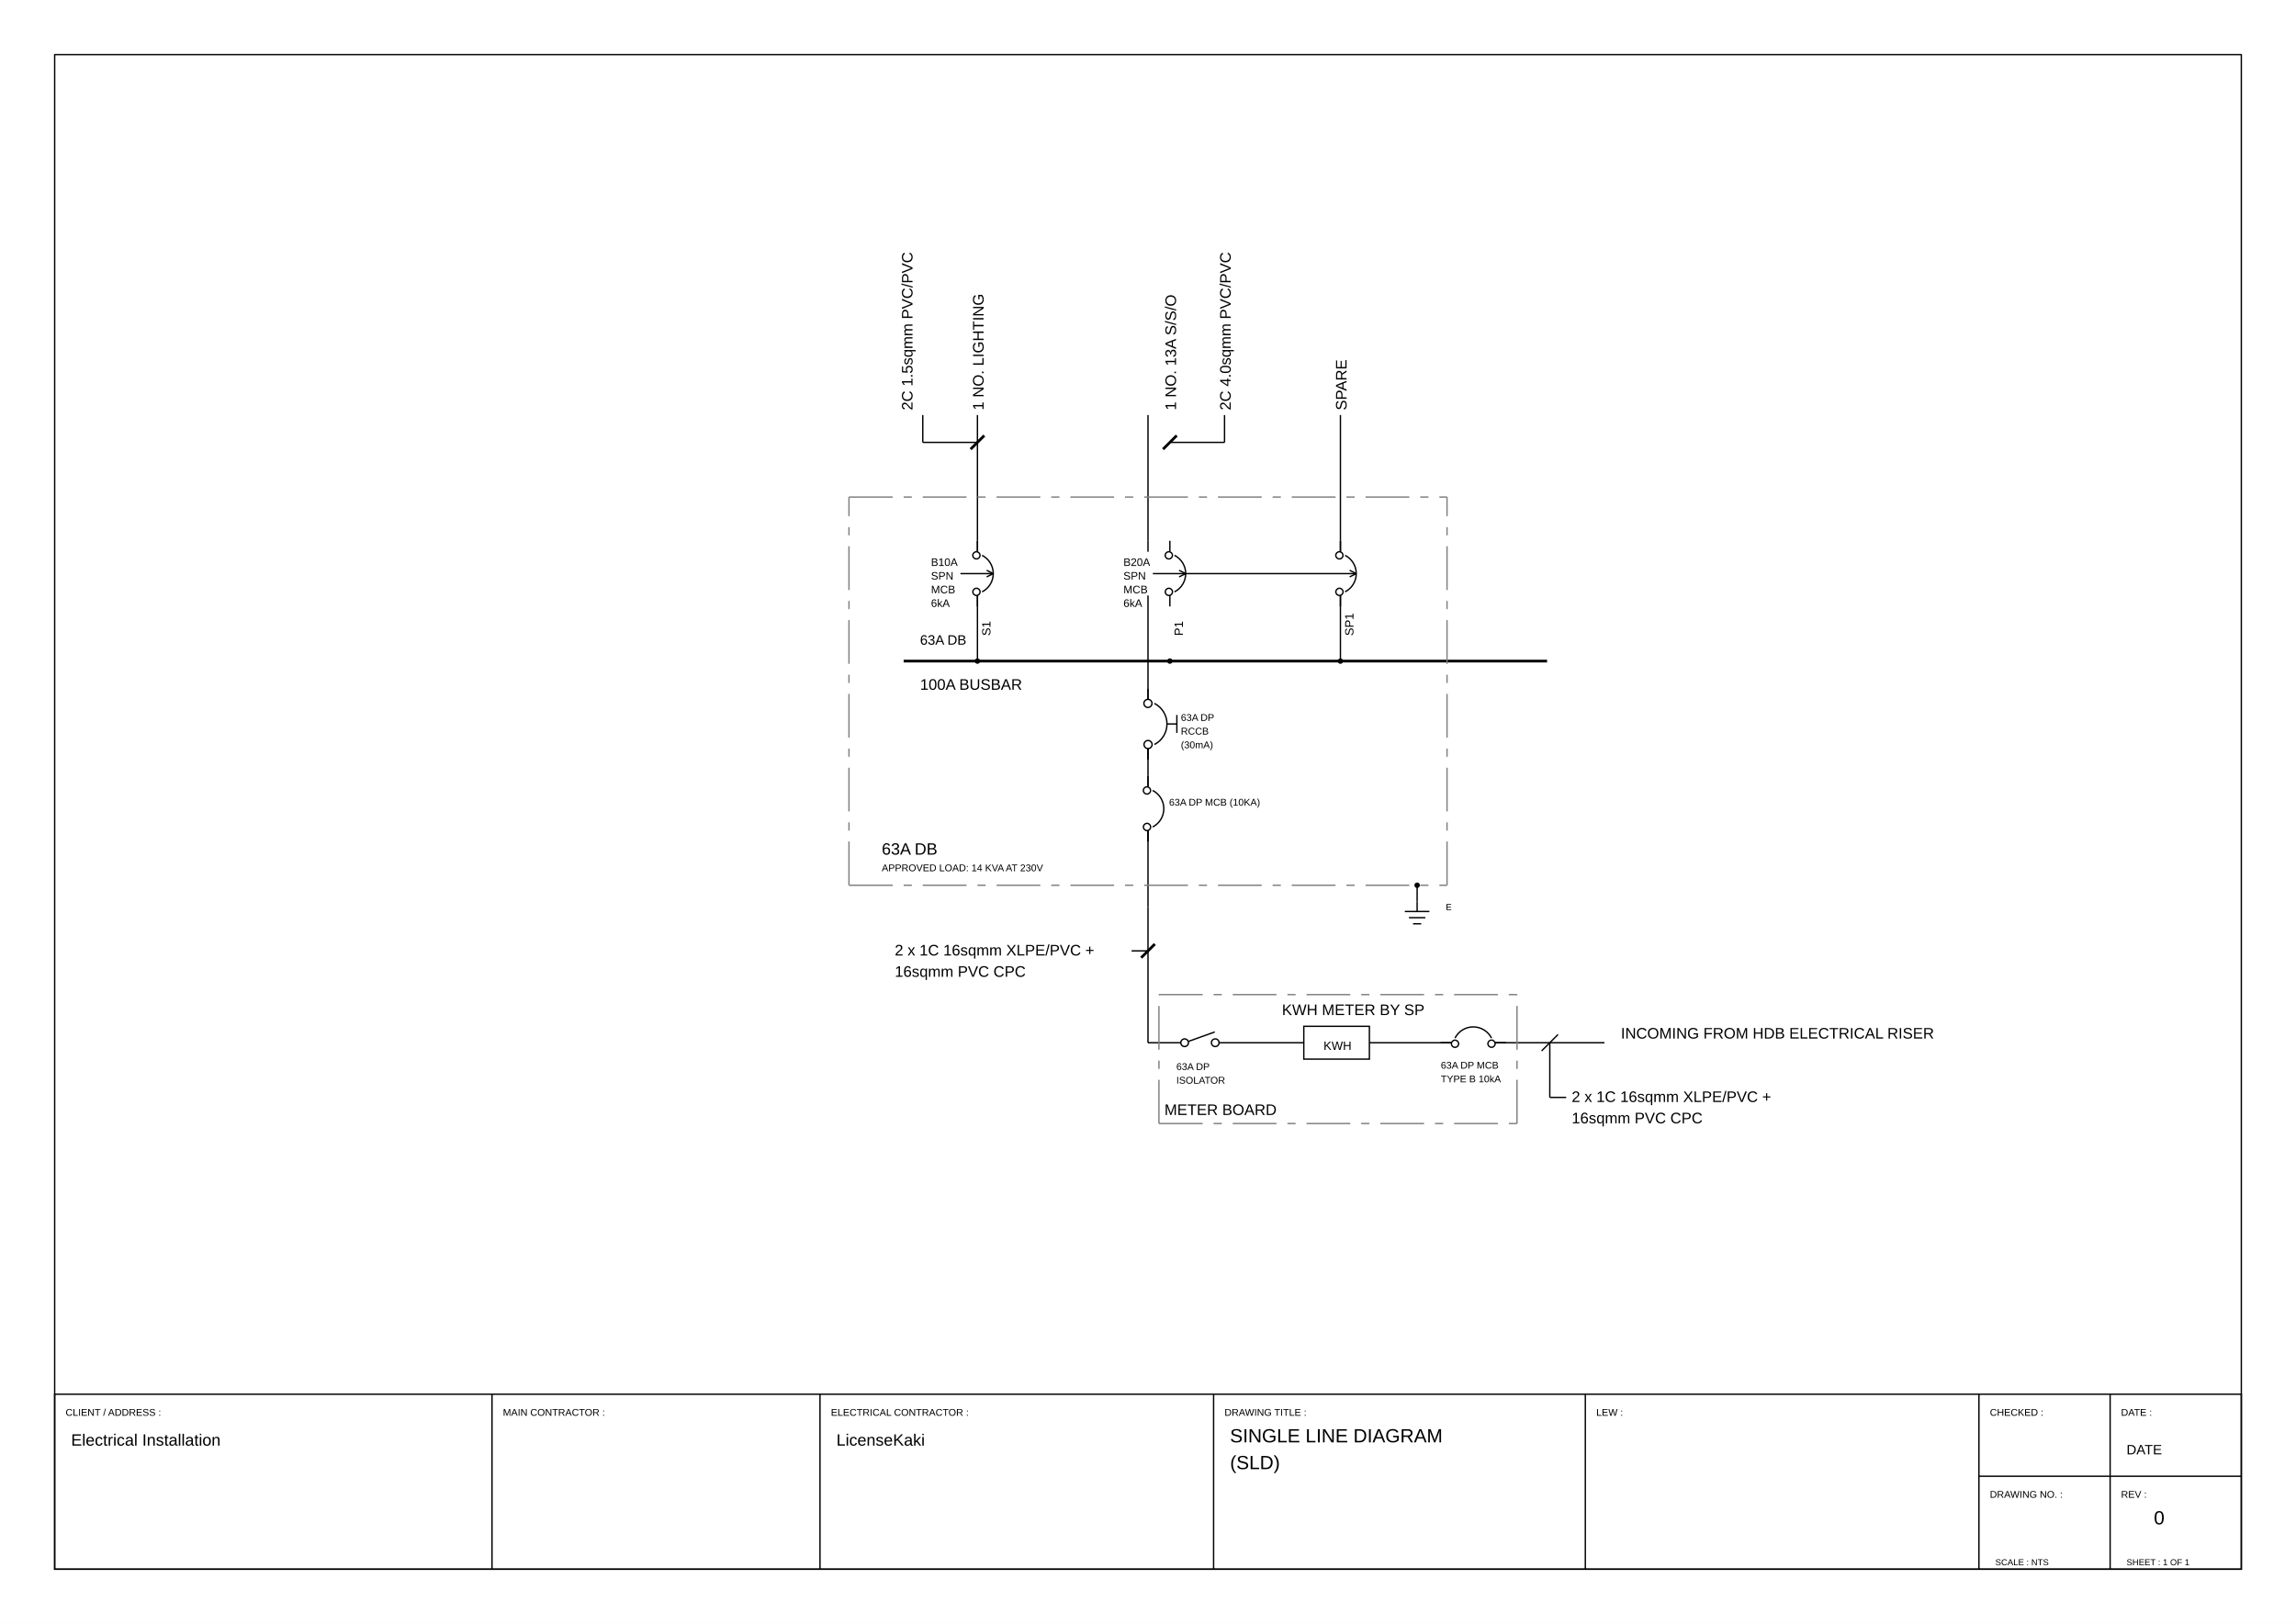
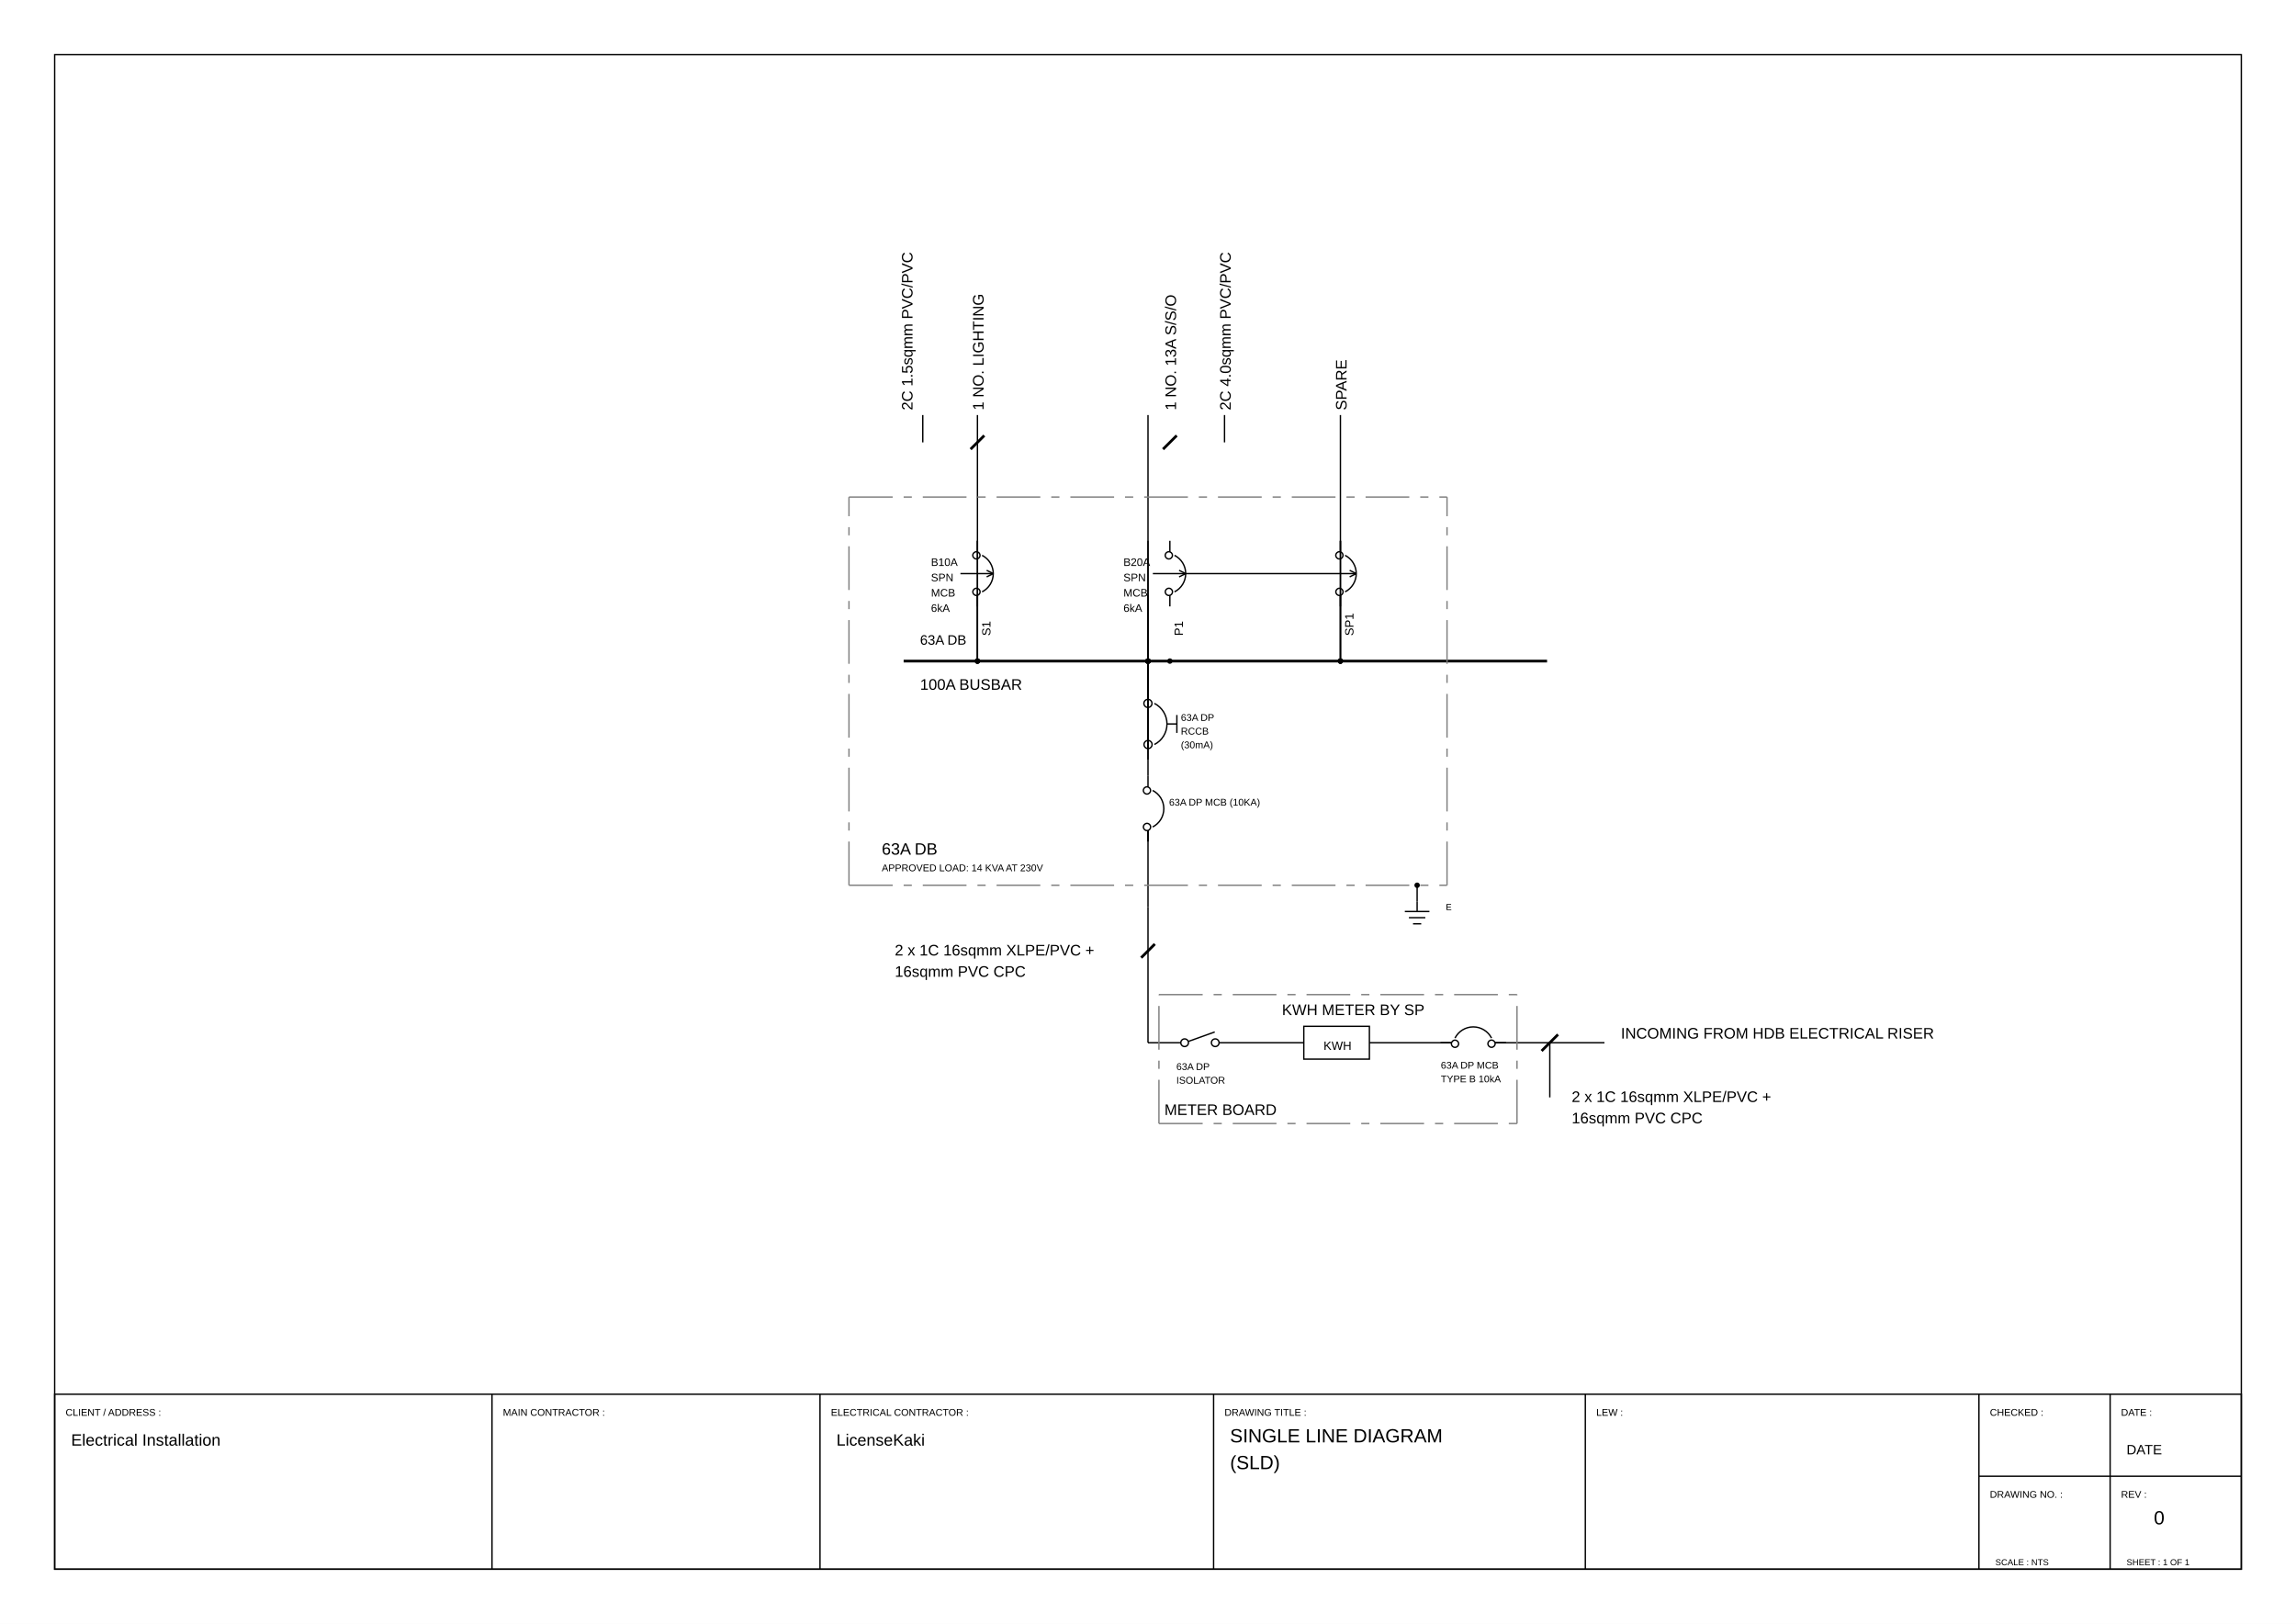
<svg xmlns="http://www.w3.org/2000/svg" viewBox="0 0 420.0 297.0" width="420.0mm" height="297.0mm">
  <rect width="420.0" height="297.0" fill="white" />
  <polygon points="10.00,287.00 410.00,287.00 410.00,10.00 10.00,10.00" stroke="#000000" stroke-width="0.25" fill="none" />
  <polygon points="10.00,287.00 410.00,287.00 410.00,255.00 10.00,255.00" stroke="#000000" stroke-width="0.25" fill="none" />
  <line x1="90.00" y1="255.00" x2="90.00" y2="287.00" stroke="#000000" stroke-width="0.25" fill="none" />
  <line x1="150.00" y1="255.00" x2="150.00" y2="287.00" stroke="#000000" stroke-width="0.25" fill="none" />
  <line x1="222.00" y1="255.00" x2="222.00" y2="287.00" stroke="#000000" stroke-width="0.25" fill="none" />
  <line x1="290.00" y1="255.00" x2="290.00" y2="287.00" stroke="#000000" stroke-width="0.25" fill="none" />
  <line x1="362.00" y1="255.00" x2="362.00" y2="287.00" stroke="#000000" stroke-width="0.25" fill="none" />
  <line x1="362.00" y1="270.00" x2="410.00" y2="270.00" stroke="#000000" stroke-width="0.25" fill="none" />
  <line x1="386.00" y1="255.00" x2="386.00" y2="287.00" stroke="#000000" stroke-width="0.25" fill="none" />
  <text x="12.00" y="258.94" font-family="Arial, Helvetica, sans-serif" font-size="1.8" fill="#000000">CLIENT / ADDRESS :</text>
  <text x="92.00" y="258.94" font-family="Arial, Helvetica, sans-serif" font-size="1.8" fill="#000000">MAIN CONTRACTOR :</text>
  <text x="152.00" y="258.94" font-family="Arial, Helvetica, sans-serif" font-size="1.8" fill="#000000">ELECTRICAL CONTRACTOR :</text>
  <text x="224.00" y="258.94" font-family="Arial, Helvetica, sans-serif" font-size="1.8" fill="#000000">DRAWING TITLE :</text>
  <text x="292.00" y="258.94" font-family="Arial, Helvetica, sans-serif" font-size="1.8" fill="#000000">LEW :</text>
  <text x="364.00" y="258.94" font-family="Arial, Helvetica, sans-serif" font-size="1.8" fill="#000000">CHECKED :</text>
  <text x="388.00" y="258.94" font-family="Arial, Helvetica, sans-serif" font-size="1.8" fill="#000000">DATE :</text>
  <text x="364.00" y="273.94" font-family="Arial, Helvetica, sans-serif" font-size="1.8" fill="#000000">DRAWING NO. :</text>
  <text x="388.00" y="273.94" font-family="Arial, Helvetica, sans-serif" font-size="1.8" fill="#000000">REV :</text>
  <circle cx="222.30" cy="190.71" r="0.70" stroke="#000000" stroke-width="0.25" fill="none" />
  <circle cx="216.70" cy="190.71" r="0.70" stroke="#000000" stroke-width="0.25" fill="none" />
  <polyline points="217.36,190.48 222.21,188.74" stroke="#000000" stroke-width="0.25" fill="none" />
  <text x="215.18" y="195.70" font-family="Arial, Helvetica, sans-serif" font-size="1.8" fill="#000000">
    <tspan x="215.18">63A DP</tspan>
    <tspan x="215.18" dy="2.5">ISOLATOR</tspan>
  </text>
  <polygon points="238.50,187.71 250.50,187.71 250.50,193.71 238.50,193.71" stroke="#000000" stroke-width="0.25" fill="none" />
  <text x="242.10" y="192.02" font-family="Arial, Helvetica, sans-serif" font-size="2.2" fill="#000000">KWH</text>
  <text x="234.50" y="185.65" font-family="Arial, Helvetica, sans-serif" font-size="2.8" fill="#000000">KWH METER BY SP</text>
  <path d="M 272.84,189.86 A 3.75,3.75 0 0,0 266.16,189.86" stroke="#000000" stroke-width="0.25" fill="none" />
  <circle cx="266.16" cy="190.90" r="0.66" stroke="#000000" stroke-width="0.25" fill="none" />
  <circle cx="272.84" cy="190.89" r="0.66" stroke="#000000" stroke-width="0.25" fill="none" />
  <line x1="265.50" y1="190.71" x2="263.50" y2="190.71" stroke="#000000" stroke-width="0.25" fill="none" />
  <line x1="273.50" y1="190.71" x2="275.50" y2="190.71" stroke="#000000" stroke-width="0.25" fill="none" />
  <text x="263.56" y="195.45" font-family="Arial, Helvetica, sans-serif" font-size="1.8" fill="#000000">
    <tspan x="263.56">63A DP MCB</tspan>
    <tspan x="263.56" dy="2.5">TYPE B 10kA</tspan>
  </text>
  <text x="296.50" y="189.95" font-family="Arial, Helvetica, sans-serif" font-size="2.8" fill="#000000">INCOMING FROM HDB ELECTRICAL RISER</text>
  <text x="287.50" y="201.55" font-family="Arial, Helvetica, sans-serif" font-size="2.8" fill="#000000">
    <tspan x="287.50">2 x 1C 16sqmm XLPE/PVC +</tspan>
    <tspan x="287.50" dy="3.9">16sqmm PVC CPC</tspan>
  </text>
  <text x="163.68" y="174.75" font-family="Arial, Helvetica, sans-serif" font-size="2.8" fill="#000000">
    <tspan x="163.68">2 x 1C 16sqmm XLPE/PVC +</tspan>
    <tspan x="163.68" dy="3.9">16sqmm PVC CPC</tspan>
  </text>
  <text x="213.00" y="203.93" font-family="Arial, Helvetica, sans-serif" font-size="2.8" fill="#000000">METER BOARD</text>
  <path d="M 210.85,151.25 A 3.75,3.75 0 0,0 210.85,144.57" stroke="#000000" stroke-width="0.25" fill="none" />
  <circle cx="209.81" cy="144.57" r="0.66" stroke="#000000" stroke-width="0.25" fill="none" />
  <circle cx="209.82" cy="151.25" r="0.66" stroke="#000000" stroke-width="0.25" fill="none" />
  <line x1="210.00" y1="151.91" x2="210.00" y2="153.91" stroke="#000000" stroke-width="0.25" fill="none" />
  <line x1="210.00" y1="143.91" x2="210.00" y2="141.91" stroke="#000000" stroke-width="0.25" fill="none" />
  <text x="213.85" y="147.35" font-family="Arial, Helvetica, sans-serif" font-size="1.8" fill="#000000">63A DP MCB (10KA)</text>
  <path d="M 211.17,136.17 A 4.22,4.22 0 0,0 211.17,128.65" stroke="#000000" stroke-width="0.25" fill="none" />
  <circle cx="209.99" cy="128.65" r="0.74" stroke="#000000" stroke-width="0.25" fill="none" />
  <circle cx="210.01" cy="136.17" r="0.74" stroke="#000000" stroke-width="0.25" fill="none" />
  <line x1="213.47" y1="132.41" x2="215.28" y2="132.41" stroke="#000000" stroke-width="0.25" fill="none" />
  <line x1="215.28" y1="134.05" x2="215.28" y2="130.77" stroke="#000000" stroke-width="0.25" fill="none" />
  <line x1="210.00" y1="136.91" x2="210.00" y2="138.91" stroke="#000000" stroke-width="0.25" fill="none" />
  <line x1="210.00" y1="127.91" x2="210.00" y2="125.91" stroke="#000000" stroke-width="0.25" fill="none" />
  <text x="216.01" y="131.85" font-family="Arial, Helvetica, sans-serif" font-size="1.8" fill="#000000">
    <tspan x="216.01">63A DP</tspan>
    <tspan x="216.01" dy="2.5">RCCB </tspan>
    <tspan x="216.01" dy="2.5">(30mA)</tspan>
  </text>
  <line x1="165.30" y1="120.91" x2="283.00" y2="120.91" stroke="#000000" stroke-width="0.50" fill="none" />
  <text x="168.30" y="117.91" font-family="Arial, Helvetica, sans-serif" font-size="2.5" fill="#000000">63A DB</text>
  <text x="168.30" y="126.15" font-family="Arial, Helvetica, sans-serif" font-size="2.8" fill="#000000">100A BUSBAR</text>
  <text x="180.30" y="117.17" font-family="Arial, Helvetica, sans-serif" font-size="2.2" fill="#000000" transform="rotate(-90.0,180.30,116.29)">S1</text>
  <path d="M 179.65,108.25 A 3.75,3.75 0 0,0 179.65,101.57" stroke="#000000" stroke-width="0.25" fill="none" />
  <circle cx="178.61" cy="101.57" r="0.66" stroke="#000000" stroke-width="0.25" fill="none" />
  <circle cx="178.62" cy="108.25" r="0.66" stroke="#000000" stroke-width="0.25" fill="none" />
  <line x1="178.80" y1="108.91" x2="178.80" y2="110.91" stroke="#000000" stroke-width="0.25" fill="none" />
  <line x1="178.80" y1="100.91" x2="178.80" y2="98.91" stroke="#000000" stroke-width="0.25" fill="none" />
  <line x1="175.69" y1="104.91" x2="181.69" y2="104.91" stroke="#000000" stroke-width="0.25" fill="none" />
  <line x1="181.69" y1="104.91" x2="180.49" y2="104.31" stroke="#000000" stroke-width="0.25" fill="none" />
  <line x1="181.69" y1="104.91" x2="180.49" y2="105.51" stroke="#000000" stroke-width="0.25" fill="none" />
-   <text x="170.30" y="103.51" font-family="Arial, Helvetica, sans-serif" font-size="2.0" fill="#000000">B10A</text>
-   <text x="170.30" y="106.01" font-family="Arial, Helvetica, sans-serif" font-size="2.0" fill="#000000">SPN</text>
-   <text x="170.30" y="108.51" font-family="Arial, Helvetica, sans-serif" font-size="2.0" fill="#000000">MCB</text>
-   <text x="170.30" y="111.01" font-family="Arial, Helvetica, sans-serif" font-size="2.0" fill="#000000">6kA</text>
+   <text x="170.30" y="103.51" font-family="Arial, Helvetica, sans-serif" font-size="2.0" fill="#000000">
+     <tspan x="170.30">B10A</tspan>
+     <tspan x="170.30" dy="2.8">SPN</tspan>
+     <tspan x="170.30" dy="2.8">MCB</tspan>
+     <tspan x="170.30" dy="2.8">6kA</tspan>
+   </text>
  <text x="178.80" y="76.15" font-family="Arial, Helvetica, sans-serif" font-size="2.8" fill="#000000" transform="rotate(-90.0,178.80,75.03)">1 NO. LIGHTING</text>
  <text x="215.50" y="117.17" font-family="Arial, Helvetica, sans-serif" font-size="2.2" fill="#000000" transform="rotate(-90.0,215.50,116.29)">P1</text>
  <path d="M 214.85,108.25 A 3.75,3.75 0 0,0 214.85,101.57" stroke="#000000" stroke-width="0.25" fill="none" />
  <circle cx="213.81" cy="101.57" r="0.66" stroke="#000000" stroke-width="0.25" fill="none" />
  <circle cx="213.82" cy="108.25" r="0.66" stroke="#000000" stroke-width="0.25" fill="none" />
  <line x1="214.00" y1="108.91" x2="214.00" y2="110.91" stroke="#000000" stroke-width="0.25" fill="none" />
  <line x1="214.00" y1="100.91" x2="214.00" y2="98.91" stroke="#000000" stroke-width="0.25" fill="none" />
  <line x1="210.89" y1="104.91" x2="216.89" y2="104.91" stroke="#000000" stroke-width="0.25" fill="none" />
  <line x1="216.89" y1="104.91" x2="215.69" y2="104.31" stroke="#000000" stroke-width="0.25" fill="none" />
  <line x1="216.89" y1="104.91" x2="215.69" y2="105.51" stroke="#000000" stroke-width="0.25" fill="none" />
-   <text x="205.50" y="103.51" font-family="Arial, Helvetica, sans-serif" font-size="2.0" fill="#000000">B20A</text>
-   <text x="205.50" y="106.01" font-family="Arial, Helvetica, sans-serif" font-size="2.0" fill="#000000">SPN</text>
-   <text x="205.50" y="108.51" font-family="Arial, Helvetica, sans-serif" font-size="2.0" fill="#000000">MCB</text>
-   <text x="205.50" y="111.01" font-family="Arial, Helvetica, sans-serif" font-size="2.0" fill="#000000">6kA</text>
+   <text x="205.50" y="103.51" font-family="Arial, Helvetica, sans-serif" font-size="2.0" fill="#000000">
+     <tspan x="205.50">B20A</tspan>
+     <tspan x="205.50" dy="2.8">SPN</tspan>
+     <tspan x="205.50" dy="2.8">MCB</tspan>
+     <tspan x="205.50" dy="2.8">6kA</tspan>
+   </text>
  <text x="214.00" y="76.15" font-family="Arial, Helvetica, sans-serif" font-size="2.8" fill="#000000" transform="rotate(-90.0,214.00,75.03)">1 NO. 13A S/S/O</text>
  <text x="246.70" y="117.17" font-family="Arial, Helvetica, sans-serif" font-size="2.2" fill="#000000" transform="rotate(-90.0,246.70,116.29)">SP1</text>
  <path d="M 246.05,108.25 A 3.75,3.75 0 0,0 246.05,101.57" stroke="#000000" stroke-width="0.25" fill="none" />
  <circle cx="245.01" cy="101.57" r="0.66" stroke="#000000" stroke-width="0.25" fill="none" />
  <circle cx="245.02" cy="108.25" r="0.66" stroke="#000000" stroke-width="0.25" fill="none" />
  <line x1="245.20" y1="108.91" x2="245.20" y2="110.91" stroke="#000000" stroke-width="0.25" fill="none" />
  <line x1="245.20" y1="100.91" x2="245.20" y2="98.91" stroke="#000000" stroke-width="0.25" fill="none" />
  <line x1="216.89" y1="104.91" x2="248.09" y2="104.91" stroke="#000000" stroke-width="0.25" fill="none" />
  <line x1="248.09" y1="104.91" x2="246.89" y2="104.31" stroke="#000000" stroke-width="0.25" fill="none" />
  <line x1="248.09" y1="104.91" x2="246.89" y2="105.51" stroke="#000000" stroke-width="0.25" fill="none" />
  <text x="245.20" y="76.15" font-family="Arial, Helvetica, sans-serif" font-size="2.8" fill="#000000" transform="rotate(-90.0,245.20,75.03)">SPARE</text>
  <text x="165.80" y="76.15" font-family="Arial, Helvetica, sans-serif" font-size="2.8" fill="#000000" transform="rotate(-90.0,165.80,75.03)">2C 1.5sqmm PVC/PVC</text>
  <text x="224.00" y="76.15" font-family="Arial, Helvetica, sans-serif" font-size="2.8" fill="#000000" transform="rotate(-90.0,224.00,75.03)">2C 4.0sqmm PVC/PVC</text>
  <text x="161.30" y="156.31" font-family="Arial, Helvetica, sans-serif" font-size="3.0" fill="#000000">63A DB</text>
  <text x="161.30" y="159.35" font-family="Arial, Helvetica, sans-serif" font-size="1.8" fill="#000000">APPROVED LOAD: 14 KVA AT 230V</text>
  <line x1="259.23" y1="164.91" x2="259.23" y2="166.71" stroke="#000000" stroke-width="0.25" fill="none" />
  <line x1="256.98" y1="166.71" x2="261.48" y2="166.71" stroke="#000000" stroke-width="0.25" fill="none" />
  <line x1="257.73" y1="167.84" x2="260.73" y2="167.84" stroke="#000000" stroke-width="0.25" fill="none" />
  <line x1="258.48" y1="168.96" x2="259.98" y2="168.96" stroke="#000000" stroke-width="0.25" fill="none" />
  <text x="264.48" y="166.44" font-family="Arial, Helvetica, sans-serif" font-size="1.6" fill="#000000">E</text>
  <line x1="210.00" y1="190.71" x2="216.00" y2="190.71" stroke="#000000" stroke-width="0.25" fill="none" />
  <line x1="223.00" y1="190.71" x2="238.50" y2="190.71" stroke="#000000" stroke-width="0.25" fill="none" />
  <line x1="250.50" y1="190.71" x2="265.50" y2="190.71" stroke="#000000" stroke-width="0.25" fill="none" />
  <line x1="273.50" y1="190.71" x2="293.50" y2="190.71" stroke="#000000" stroke-width="0.25" fill="none" />
-   <line x1="282.00" y1="192.21" x2="285.00" y2="189.21" stroke="#000000" stroke-width="0.25" fill="none" />
  <line x1="283.50" y1="190.71" x2="283.50" y2="200.71" stroke="#000000" stroke-width="0.25" fill="none" />
-   <line x1="283.50" y1="200.71" x2="286.50" y2="200.71" stroke="#000000" stroke-width="0.25" fill="none" />
  <line x1="210.00" y1="190.71" x2="210.00" y2="165.91" stroke="#000000" stroke-width="0.25" fill="none" />
-   <line x1="210.00" y1="173.91" x2="207.00" y2="173.91" stroke="#000000" stroke-width="0.25" fill="none" />
  <line x1="210.00" y1="165.91" x2="210.00" y2="151.91" stroke="#000000" stroke-width="0.25" fill="none" />
  <line x1="210.00" y1="153.91" x2="210.00" y2="151.91" stroke="#000000" stroke-width="0.25" fill="none" />
-   <line x1="210.00" y1="143.91" x2="210.00" y2="141.91" stroke="#000000" stroke-width="0.25" fill="none" />
-   <line x1="210.00" y1="141.91" x2="210.00" y2="136.91" stroke="#000000" stroke-width="0.25" fill="none" />
-   <line x1="210.00" y1="138.91" x2="210.00" y2="136.91" stroke="#000000" stroke-width="0.25" fill="none" />
-   <line x1="210.00" y1="127.91" x2="210.00" y2="125.91" stroke="#000000" stroke-width="0.25" fill="none" />
+   <line x1="210.00" y1="120.91" x2="210.00" y2="141.91" stroke="#000000" stroke-width="0.25" fill="none" />
+   <line x1="210.00" y1="120.91" x2="210.00" y2="136.91" stroke="#000000" stroke-width="0.25" fill="none" />
+   <line x1="210.00" y1="120.91" x2="210.00" y2="136.91" stroke="#000000" stroke-width="0.25" fill="none" />
+   <line x1="210.00" y1="120.91" x2="210.00" y2="125.91" stroke="#000000" stroke-width="0.25" fill="none" />
  <line x1="210.00" y1="125.91" x2="210.00" y2="120.91" stroke="#000000" stroke-width="0.25" fill="none" />
  <line x1="178.80" y1="120.91" x2="178.80" y2="108.91" stroke="#000000" stroke-width="0.25" fill="none" />
-   <line x1="178.80" y1="100.91" x2="178.80" y2="98.91" stroke="#000000" stroke-width="0.25" fill="none" />
-   <line x1="178.80" y1="98.91" x2="178.80" y2="75.91" stroke="#000000" stroke-width="0.25" fill="none" />
+   <line x1="178.80" y1="120.91" x2="178.80" y2="98.91" stroke="#000000" stroke-width="0.25" fill="none" />
+   <line x1="178.80" y1="120.91" x2="178.80" y2="75.91" stroke="#000000" stroke-width="0.25" fill="none" />
  <line x1="210.00" y1="120.91" x2="210.00" y2="108.91" stroke="#000000" stroke-width="0.25" fill="none" />
-   <line x1="210.00" y1="100.91" x2="210.00" y2="98.91" stroke="#000000" stroke-width="0.25" fill="none" />
-   <line x1="210.00" y1="98.91" x2="210.00" y2="75.91" stroke="#000000" stroke-width="0.25" fill="none" />
+   <line x1="210.00" y1="120.91" x2="210.00" y2="98.91" stroke="#000000" stroke-width="0.25" fill="none" />
+   <line x1="210.00" y1="120.91" x2="210.00" y2="75.91" stroke="#000000" stroke-width="0.25" fill="none" />
  <line x1="245.20" y1="120.91" x2="245.20" y2="108.91" stroke="#000000" stroke-width="0.25" fill="none" />
-   <line x1="245.20" y1="100.91" x2="245.20" y2="98.91" stroke="#000000" stroke-width="0.25" fill="none" />
-   <line x1="245.20" y1="98.91" x2="245.20" y2="75.91" stroke="#000000" stroke-width="0.25" fill="none" />
-   <line x1="168.80" y1="80.91" x2="178.80" y2="80.91" stroke="#000000" stroke-width="0.25" fill="none" />
+   <line x1="245.20" y1="120.91" x2="245.20" y2="98.91" stroke="#000000" stroke-width="0.25" fill="none" />
+   <line x1="245.20" y1="120.91" x2="245.20" y2="75.91" stroke="#000000" stroke-width="0.25" fill="none" />
  <line x1="168.80" y1="80.91" x2="168.80" y2="75.91" stroke="#000000" stroke-width="0.25" fill="none" />
-   <line x1="214.00" y1="80.91" x2="224.00" y2="80.91" stroke="#000000" stroke-width="0.25" fill="none" />
  <line x1="224.00" y1="80.91" x2="224.00" y2="75.91" stroke="#000000" stroke-width="0.25" fill="none" />
  <line x1="259.23" y1="161.91" x2="259.23" y2="164.91" stroke="#000000" stroke-width="0.25" fill="none" />
+   <line x1="282.00" y1="192.21" x2="285.00" y2="189.21" stroke="#000000" stroke-width="0.50" fill="none" />
  <line x1="208.75" y1="175.16" x2="211.25" y2="172.66" stroke="#000000" stroke-width="0.50" fill="none" />
  <line x1="177.55" y1="82.16" x2="180.05" y2="79.66" stroke="#000000" stroke-width="0.50" fill="none" />
  <line x1="212.75" y1="82.16" x2="215.25" y2="79.66" stroke="#000000" stroke-width="0.50" fill="none" />
  <line x1="212.00" y1="205.49" x2="220.00" y2="205.49" stroke="#808080" stroke-width="0.25" fill="none" />
  <line x1="222.00" y1="205.49" x2="223.50" y2="205.49" stroke="#808080" stroke-width="0.25" fill="none" />
  <line x1="225.50" y1="205.49" x2="233.50" y2="205.49" stroke="#808080" stroke-width="0.25" fill="none" />
  <line x1="235.50" y1="205.49" x2="237.00" y2="205.49" stroke="#808080" stroke-width="0.25" fill="none" />
  <line x1="239.00" y1="205.49" x2="247.00" y2="205.49" stroke="#808080" stroke-width="0.25" fill="none" />
  <line x1="249.00" y1="205.49" x2="250.50" y2="205.49" stroke="#808080" stroke-width="0.25" fill="none" />
  <line x1="252.50" y1="205.49" x2="260.50" y2="205.49" stroke="#808080" stroke-width="0.25" fill="none" />
  <line x1="262.50" y1="205.49" x2="264.00" y2="205.49" stroke="#808080" stroke-width="0.25" fill="none" />
  <line x1="266.00" y1="205.49" x2="274.00" y2="205.49" stroke="#808080" stroke-width="0.25" fill="none" />
  <line x1="276.00" y1="205.49" x2="277.50" y2="205.49" stroke="#808080" stroke-width="0.25" fill="none" />
  <line x1="212.00" y1="181.91" x2="220.00" y2="181.91" stroke="#808080" stroke-width="0.25" fill="none" />
  <line x1="222.00" y1="181.91" x2="223.50" y2="181.91" stroke="#808080" stroke-width="0.25" fill="none" />
  <line x1="225.50" y1="181.91" x2="233.50" y2="181.91" stroke="#808080" stroke-width="0.25" fill="none" />
  <line x1="235.50" y1="181.91" x2="237.00" y2="181.91" stroke="#808080" stroke-width="0.25" fill="none" />
  <line x1="239.00" y1="181.91" x2="247.00" y2="181.91" stroke="#808080" stroke-width="0.25" fill="none" />
  <line x1="249.00" y1="181.91" x2="250.50" y2="181.91" stroke="#808080" stroke-width="0.25" fill="none" />
  <line x1="252.50" y1="181.91" x2="260.50" y2="181.91" stroke="#808080" stroke-width="0.25" fill="none" />
  <line x1="262.50" y1="181.91" x2="264.00" y2="181.91" stroke="#808080" stroke-width="0.25" fill="none" />
  <line x1="266.00" y1="181.91" x2="274.00" y2="181.91" stroke="#808080" stroke-width="0.25" fill="none" />
  <line x1="276.00" y1="181.91" x2="277.50" y2="181.91" stroke="#808080" stroke-width="0.25" fill="none" />
  <line x1="212.00" y1="205.49" x2="212.00" y2="197.49" stroke="#808080" stroke-width="0.25" fill="none" />
  <line x1="212.00" y1="195.49" x2="212.00" y2="193.99" stroke="#808080" stroke-width="0.25" fill="none" />
  <line x1="212.00" y1="191.99" x2="212.00" y2="183.99" stroke="#808080" stroke-width="0.25" fill="none" />
  <line x1="212.00" y1="181.99" x2="212.00" y2="181.91" stroke="#808080" stroke-width="0.25" fill="none" />
  <line x1="277.50" y1="205.49" x2="277.50" y2="197.49" stroke="#808080" stroke-width="0.25" fill="none" />
  <line x1="277.50" y1="195.49" x2="277.50" y2="193.99" stroke="#808080" stroke-width="0.25" fill="none" />
  <line x1="277.50" y1="191.99" x2="277.50" y2="183.99" stroke="#808080" stroke-width="0.25" fill="none" />
  <line x1="277.50" y1="181.99" x2="277.50" y2="181.91" stroke="#808080" stroke-width="0.25" fill="none" />
  <line x1="155.30" y1="161.91" x2="163.30" y2="161.91" stroke="#808080" stroke-width="0.25" fill="none" />
  <line x1="165.30" y1="161.91" x2="166.80" y2="161.91" stroke="#808080" stroke-width="0.25" fill="none" />
  <line x1="168.80" y1="161.91" x2="176.80" y2="161.91" stroke="#808080" stroke-width="0.25" fill="none" />
  <line x1="178.80" y1="161.91" x2="180.30" y2="161.91" stroke="#808080" stroke-width="0.25" fill="none" />
  <line x1="182.30" y1="161.91" x2="190.30" y2="161.91" stroke="#808080" stroke-width="0.25" fill="none" />
  <line x1="192.30" y1="161.91" x2="193.80" y2="161.91" stroke="#808080" stroke-width="0.25" fill="none" />
  <line x1="195.80" y1="161.91" x2="203.80" y2="161.91" stroke="#808080" stroke-width="0.25" fill="none" />
  <line x1="205.80" y1="161.91" x2="207.30" y2="161.91" stroke="#808080" stroke-width="0.25" fill="none" />
  <line x1="209.30" y1="161.91" x2="217.30" y2="161.91" stroke="#808080" stroke-width="0.25" fill="none" />
  <line x1="219.30" y1="161.91" x2="220.80" y2="161.91" stroke="#808080" stroke-width="0.25" fill="none" />
  <line x1="222.80" y1="161.91" x2="230.80" y2="161.91" stroke="#808080" stroke-width="0.25" fill="none" />
  <line x1="232.80" y1="161.91" x2="234.30" y2="161.91" stroke="#808080" stroke-width="0.25" fill="none" />
  <line x1="236.30" y1="161.91" x2="244.30" y2="161.91" stroke="#808080" stroke-width="0.25" fill="none" />
  <line x1="246.30" y1="161.91" x2="247.80" y2="161.91" stroke="#808080" stroke-width="0.25" fill="none" />
  <line x1="249.80" y1="161.91" x2="257.80" y2="161.91" stroke="#808080" stroke-width="0.25" fill="none" />
  <line x1="259.80" y1="161.91" x2="261.30" y2="161.91" stroke="#808080" stroke-width="0.25" fill="none" />
  <line x1="263.30" y1="161.91" x2="264.70" y2="161.91" stroke="#808080" stroke-width="0.25" fill="none" />
  <line x1="155.30" y1="90.91" x2="163.30" y2="90.91" stroke="#808080" stroke-width="0.25" fill="none" />
  <line x1="165.30" y1="90.91" x2="166.80" y2="90.91" stroke="#808080" stroke-width="0.25" fill="none" />
  <line x1="168.80" y1="90.91" x2="176.80" y2="90.91" stroke="#808080" stroke-width="0.25" fill="none" />
  <line x1="178.80" y1="90.91" x2="180.30" y2="90.91" stroke="#808080" stroke-width="0.25" fill="none" />
  <line x1="182.30" y1="90.91" x2="190.30" y2="90.91" stroke="#808080" stroke-width="0.25" fill="none" />
  <line x1="192.30" y1="90.91" x2="193.80" y2="90.91" stroke="#808080" stroke-width="0.25" fill="none" />
  <line x1="195.80" y1="90.91" x2="203.80" y2="90.91" stroke="#808080" stroke-width="0.25" fill="none" />
  <line x1="205.80" y1="90.91" x2="207.30" y2="90.91" stroke="#808080" stroke-width="0.25" fill="none" />
  <line x1="209.30" y1="90.91" x2="217.30" y2="90.91" stroke="#808080" stroke-width="0.25" fill="none" />
  <line x1="219.30" y1="90.91" x2="220.80" y2="90.91" stroke="#808080" stroke-width="0.25" fill="none" />
  <line x1="222.80" y1="90.91" x2="230.80" y2="90.91" stroke="#808080" stroke-width="0.25" fill="none" />
  <line x1="232.80" y1="90.91" x2="234.30" y2="90.91" stroke="#808080" stroke-width="0.25" fill="none" />
  <line x1="236.30" y1="90.91" x2="244.30" y2="90.91" stroke="#808080" stroke-width="0.25" fill="none" />
  <line x1="246.30" y1="90.91" x2="247.80" y2="90.91" stroke="#808080" stroke-width="0.25" fill="none" />
  <line x1="249.80" y1="90.91" x2="257.80" y2="90.91" stroke="#808080" stroke-width="0.25" fill="none" />
  <line x1="259.80" y1="90.91" x2="261.30" y2="90.91" stroke="#808080" stroke-width="0.25" fill="none" />
  <line x1="263.30" y1="90.91" x2="264.70" y2="90.91" stroke="#808080" stroke-width="0.25" fill="none" />
  <line x1="155.30" y1="161.91" x2="155.30" y2="153.91" stroke="#808080" stroke-width="0.25" fill="none" />
  <line x1="155.30" y1="151.91" x2="155.30" y2="150.41" stroke="#808080" stroke-width="0.25" fill="none" />
  <line x1="155.30" y1="148.41" x2="155.30" y2="140.41" stroke="#808080" stroke-width="0.25" fill="none" />
  <line x1="155.30" y1="138.41" x2="155.30" y2="136.91" stroke="#808080" stroke-width="0.25" fill="none" />
  <line x1="155.30" y1="134.91" x2="155.30" y2="126.91" stroke="#808080" stroke-width="0.25" fill="none" />
  <line x1="155.30" y1="124.91" x2="155.30" y2="123.41" stroke="#808080" stroke-width="0.25" fill="none" />
  <line x1="155.30" y1="121.41" x2="155.30" y2="113.41" stroke="#808080" stroke-width="0.25" fill="none" />
  <line x1="155.30" y1="111.41" x2="155.30" y2="109.91" stroke="#808080" stroke-width="0.25" fill="none" />
  <line x1="155.30" y1="107.91" x2="155.30" y2="99.91" stroke="#808080" stroke-width="0.25" fill="none" />
  <line x1="155.30" y1="97.91" x2="155.30" y2="96.41" stroke="#808080" stroke-width="0.25" fill="none" />
  <line x1="155.30" y1="94.41" x2="155.30" y2="90.91" stroke="#808080" stroke-width="0.25" fill="none" />
  <line x1="264.70" y1="161.91" x2="264.70" y2="153.91" stroke="#808080" stroke-width="0.25" fill="none" />
  <line x1="264.70" y1="151.91" x2="264.70" y2="150.41" stroke="#808080" stroke-width="0.25" fill="none" />
  <line x1="264.70" y1="148.41" x2="264.70" y2="140.41" stroke="#808080" stroke-width="0.25" fill="none" />
  <line x1="264.70" y1="138.41" x2="264.70" y2="136.91" stroke="#808080" stroke-width="0.25" fill="none" />
  <line x1="264.70" y1="134.91" x2="264.70" y2="126.91" stroke="#808080" stroke-width="0.25" fill="none" />
  <line x1="264.70" y1="124.91" x2="264.70" y2="123.41" stroke="#808080" stroke-width="0.25" fill="none" />
  <line x1="264.70" y1="121.41" x2="264.70" y2="113.41" stroke="#808080" stroke-width="0.25" fill="none" />
  <line x1="264.70" y1="111.41" x2="264.70" y2="109.91" stroke="#808080" stroke-width="0.25" fill="none" />
  <line x1="264.70" y1="107.91" x2="264.70" y2="99.91" stroke="#808080" stroke-width="0.25" fill="none" />
  <line x1="264.70" y1="97.91" x2="264.70" y2="96.41" stroke="#808080" stroke-width="0.25" fill="none" />
  <line x1="264.70" y1="94.41" x2="264.70" y2="90.91" stroke="#808080" stroke-width="0.25" fill="none" />
  <circle cx="178.80" cy="120.91" r="0.50" fill="rgb(0,0,0)" stroke="none" />
  <circle cx="214.00" cy="120.91" r="0.50" fill="rgb(0,0,0)" stroke="none" />
  <circle cx="245.20" cy="120.91" r="0.50" fill="rgb(0,0,0)" stroke="none" />
  <circle cx="259.23" cy="161.91" r="0.50" fill="rgb(0,0,0)" stroke="none" />
+   <circle cx="210.00" cy="120.91" r="0.50" fill="rgb(0,0,0)" stroke="none" />
+   <circle cx="210.00" cy="120.91" r="0.50" fill="rgb(0,0,0)" stroke="none" />
+   <circle cx="210.00" cy="120.91" r="0.50" fill="rgb(0,0,0)" stroke="none" />
+   <circle cx="210.00" cy="120.91" r="0.50" fill="rgb(0,0,0)" stroke="none" />
+   <circle cx="178.80" cy="120.91" r="0.50" fill="rgb(0,0,0)" stroke="none" />
+   <circle cx="178.80" cy="120.91" r="0.50" fill="rgb(0,0,0)" stroke="none" />
+   <circle cx="210.00" cy="120.91" r="0.50" fill="rgb(0,0,0)" stroke="none" />
+   <circle cx="210.00" cy="120.91" r="0.50" fill="rgb(0,0,0)" stroke="none" />
+   <circle cx="245.20" cy="120.91" r="0.50" fill="rgb(0,0,0)" stroke="none" />
+   <circle cx="245.20" cy="120.91" r="0.50" fill="rgb(0,0,0)" stroke="none" />
  <text x="13.00" y="264.40" font-family="Arial, Helvetica, sans-serif" font-size="3.0" fill="#000000">Electrical Installation</text>
  <text x="153.00" y="264.40" font-family="Arial, Helvetica, sans-serif" font-size="3.0" fill="#000000">LicenseKaki</text>
  <text x="225.00" y="263.80" font-family="Arial, Helvetica, sans-serif" font-size="3.5" fill="#000000">
    <tspan x="225.00">SINGLE LINE DIAGRAM</tspan>
    <tspan x="225.00" dy="4.9">(SLD)</tspan>
  </text>
  <text x="389.00" y="266.00" font-family="Arial, Helvetica, sans-serif" font-size="2.5" fill="#000000">DATE</text>
  <text x="365.00" y="278.00" font-family="Arial, Helvetica, sans-serif" font-size="2.5" fill="#000000" />
  <text x="394.00" y="278.80" font-family="Arial, Helvetica, sans-serif" font-size="3.5" fill="#000000">0</text>
  <text x="365.00" y="286.28" font-family="Arial, Helvetica, sans-serif" font-size="1.6" fill="#000000">SCALE : NTS</text>
  <text x="389.00" y="286.28" font-family="Arial, Helvetica, sans-serif" font-size="1.6" fill="#000000">SHEET : 1 OF 1</text>
</svg>
